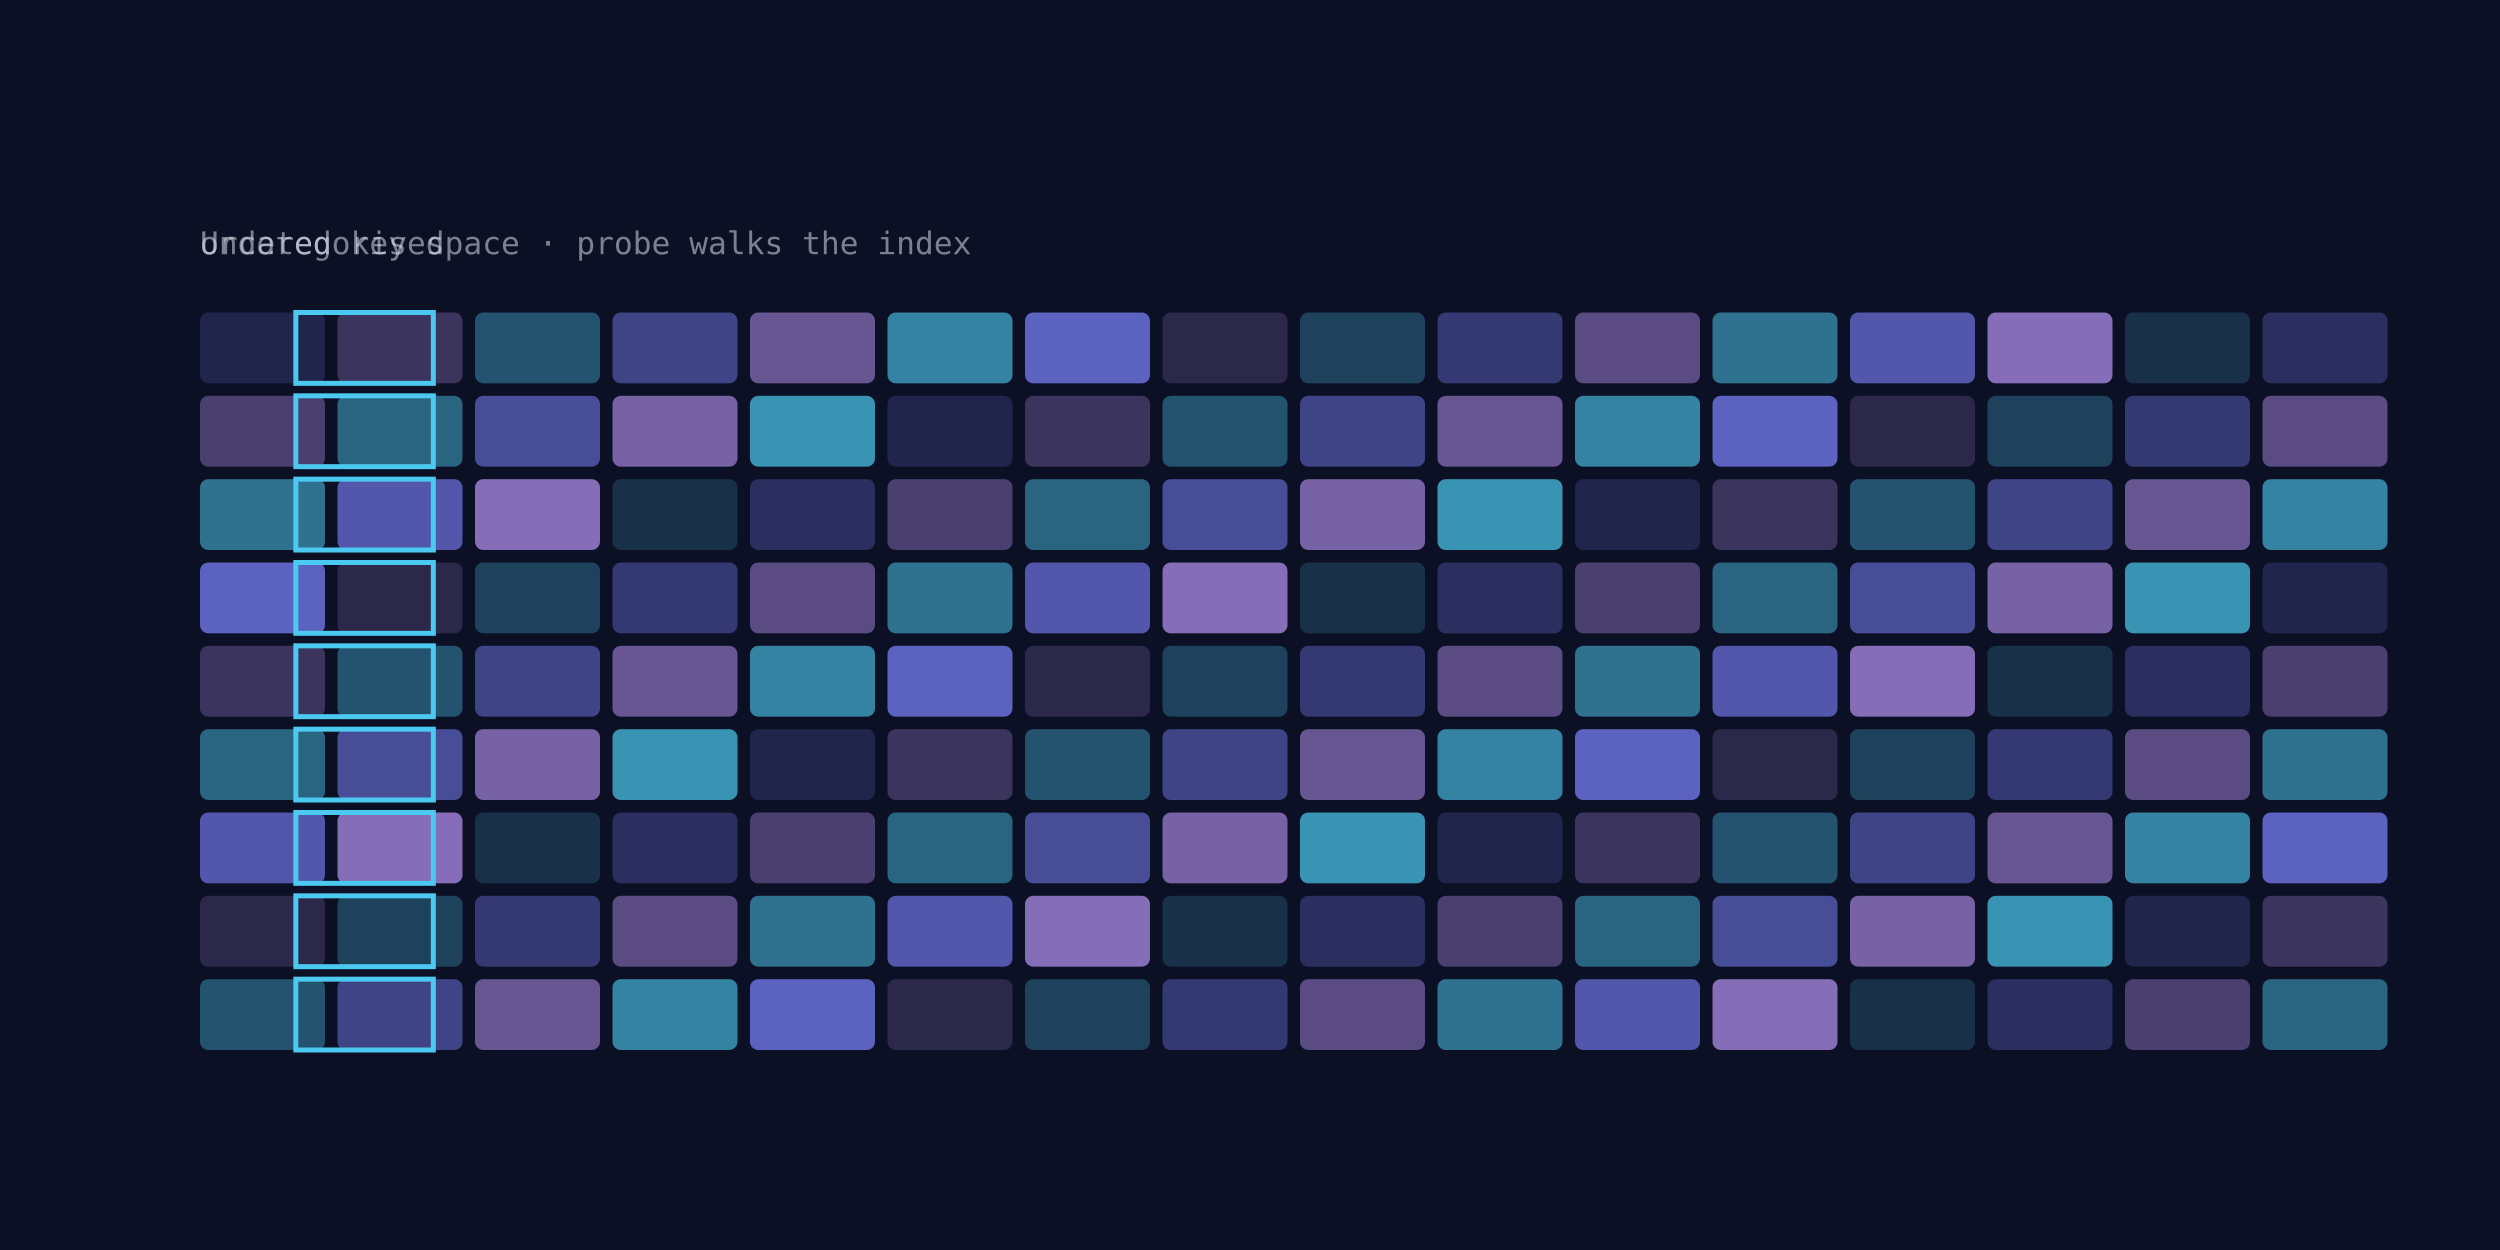
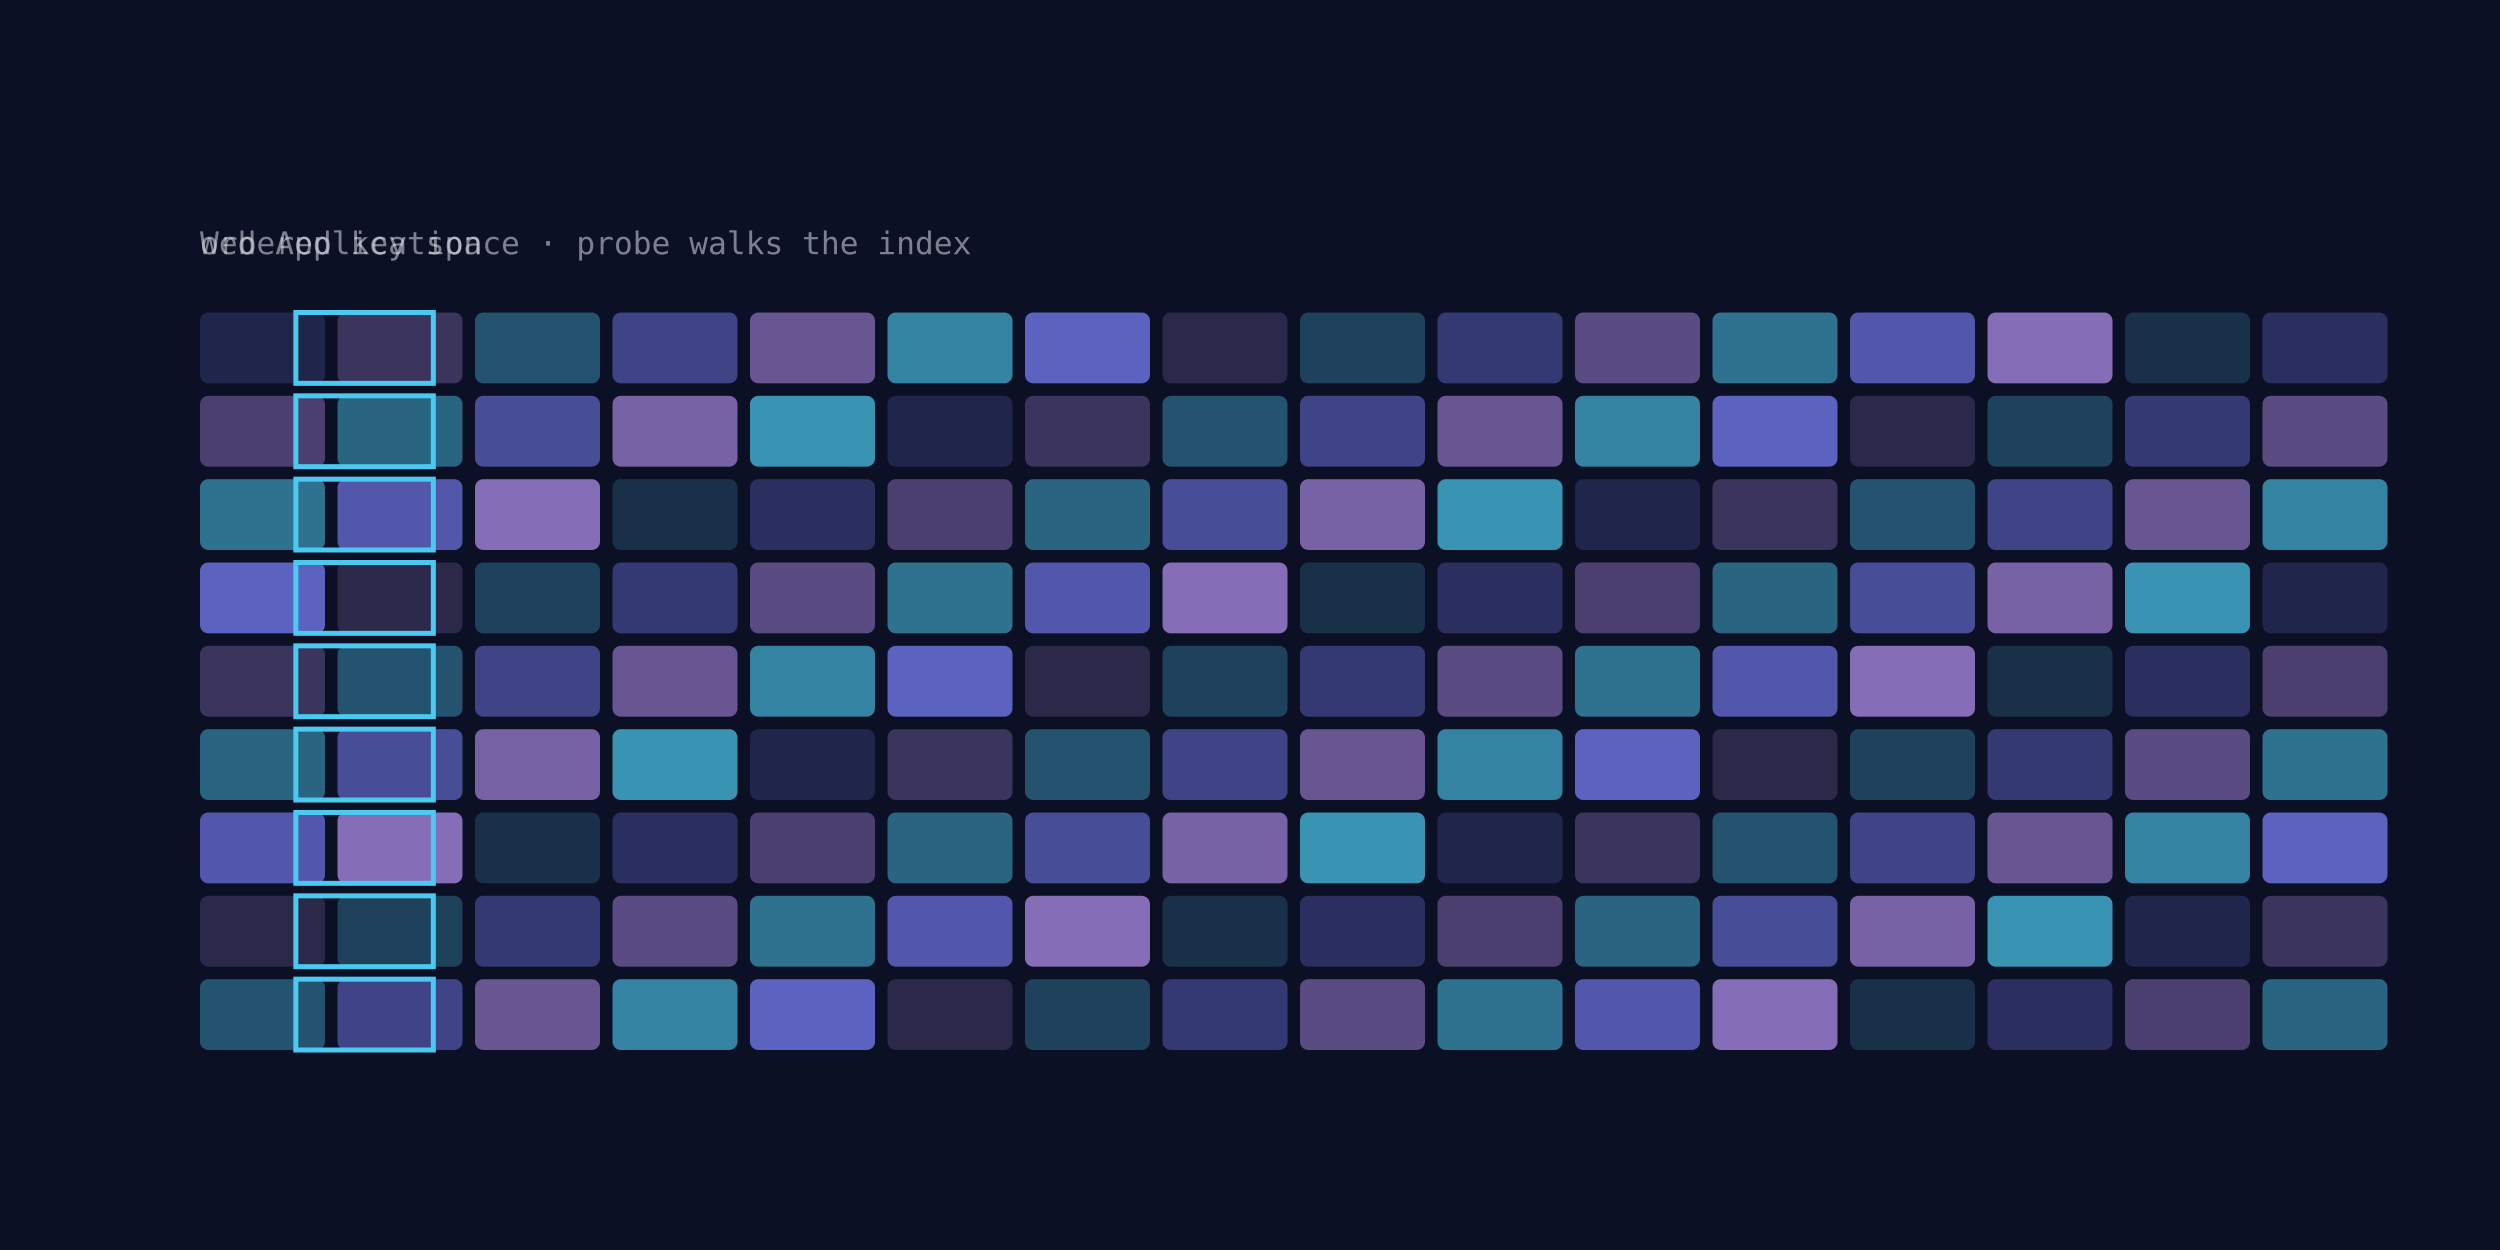
<svg xmlns="http://www.w3.org/2000/svg" viewBox="0 0 1200 600" width="1200" height="600" role="img" aria-label="oddbotix domain model">
  <rect width="1200" height="600" fill="#0c1024" />
  <defs>
    <linearGradient id="gd" x1="0" y1="0" x2="1" y2="1">
      <stop offset="0%" stop-color="#7c83ff" />
      <stop offset="100%" stop-color="#b794f4" />
    </linearGradient>
  </defs>
  <rect x="96.00" y="150.00" width="60.00" height="34.00" rx="4.00" fill="#7c83ff" opacity="0.18" />
  <rect x="162.00" y="150.00" width="60.00" height="34.00" rx="4.00" fill="#b794f4" opacity="0.27" />
  <rect x="228.00" y="150.00" width="60.00" height="34.00" rx="4.00" fill="#4cc9f0" opacity="0.36" />
  <rect x="294.00" y="150.00" width="60.00" height="34.00" rx="4.00" fill="#7c83ff" opacity="0.45" />
  <rect x="360.00" y="150.00" width="60.00" height="34.00" rx="4.00" fill="#b794f4" opacity="0.53" />
  <rect x="426.00" y="150.00" width="60.00" height="34.00" rx="4.00" fill="#4cc9f0" opacity="0.62" />
  <rect x="492.00" y="150.00" width="60.00" height="34.00" rx="4.00" fill="#7c83ff" opacity="0.71" />
  <rect x="558.00" y="150.00" width="60.00" height="34.00" rx="4.00" fill="#b794f4" opacity="0.18" />
  <rect x="624.00" y="150.00" width="60.00" height="34.00" rx="4.00" fill="#4cc9f0" opacity="0.27" />
  <rect x="690.00" y="150.00" width="60.00" height="34.00" rx="4.00" fill="#7c83ff" opacity="0.36" />
  <rect x="756.00" y="150.00" width="60.00" height="34.00" rx="4.00" fill="#b794f4" opacity="0.45" />
  <rect x="822.00" y="150.00" width="60.00" height="34.00" rx="4.00" fill="#4cc9f0" opacity="0.53" />
  <rect x="888.00" y="150.00" width="60.00" height="34.00" rx="4.00" fill="#7c83ff" opacity="0.62" />
  <rect x="954.00" y="150.00" width="60.00" height="34.00" rx="4.00" fill="#b794f4" opacity="0.71" />
  <rect x="1020.00" y="150.00" width="60.00" height="34.00" rx="4.00" fill="#4cc9f0" opacity="0.18" />
  <rect x="1086.00" y="150.00" width="60.00" height="34.00" rx="4.00" fill="#7c83ff" opacity="0.27" />
  <rect x="96.00" y="190.00" width="60.00" height="34.00" rx="4.00" fill="#b794f4" opacity="0.36" />
  <rect x="162.00" y="190.00" width="60.00" height="34.00" rx="4.00" fill="#4cc9f0" opacity="0.45" />
  <rect x="228.00" y="190.00" width="60.00" height="34.00" rx="4.00" fill="#7c83ff" opacity="0.53" />
  <rect x="294.00" y="190.00" width="60.00" height="34.00" rx="4.00" fill="#b794f4" opacity="0.62" />
  <rect x="360.00" y="190.00" width="60.00" height="34.00" rx="4.00" fill="#4cc9f0" opacity="0.71" />
  <rect x="426.00" y="190.00" width="60.00" height="34.00" rx="4.00" fill="#7c83ff" opacity="0.18" />
  <rect x="492.00" y="190.00" width="60.00" height="34.00" rx="4.00" fill="#b794f4" opacity="0.27" />
  <rect x="558.00" y="190.00" width="60.00" height="34.00" rx="4.00" fill="#4cc9f0" opacity="0.36" />
  <rect x="624.00" y="190.00" width="60.00" height="34.00" rx="4.00" fill="#7c83ff" opacity="0.45" />
  <rect x="690.00" y="190.00" width="60.00" height="34.00" rx="4.00" fill="#b794f4" opacity="0.53" />
  <rect x="756.00" y="190.00" width="60.00" height="34.00" rx="4.00" fill="#4cc9f0" opacity="0.62" />
  <rect x="822.00" y="190.00" width="60.00" height="34.00" rx="4.00" fill="#7c83ff" opacity="0.71" />
  <rect x="888.00" y="190.00" width="60.00" height="34.00" rx="4.00" fill="#b794f4" opacity="0.18" />
  <rect x="954.00" y="190.00" width="60.00" height="34.00" rx="4.00" fill="#4cc9f0" opacity="0.27" />
  <rect x="1020.00" y="190.00" width="60.00" height="34.00" rx="4.00" fill="#7c83ff" opacity="0.36" />
  <rect x="1086.00" y="190.00" width="60.00" height="34.00" rx="4.00" fill="#b794f4" opacity="0.45" />
  <rect x="96.00" y="230.00" width="60.00" height="34.00" rx="4.00" fill="#4cc9f0" opacity="0.53" />
  <rect x="162.00" y="230.00" width="60.00" height="34.00" rx="4.00" fill="#7c83ff" opacity="0.62" />
  <rect x="228.00" y="230.00" width="60.00" height="34.00" rx="4.00" fill="#b794f4" opacity="0.71" />
  <rect x="294.00" y="230.00" width="60.00" height="34.00" rx="4.00" fill="#4cc9f0" opacity="0.18" />
  <rect x="360.00" y="230.00" width="60.00" height="34.00" rx="4.00" fill="#7c83ff" opacity="0.27" />
  <rect x="426.00" y="230.00" width="60.00" height="34.00" rx="4.00" fill="#b794f4" opacity="0.36" />
  <rect x="492.00" y="230.00" width="60.00" height="34.00" rx="4.00" fill="#4cc9f0" opacity="0.45" />
  <rect x="558.00" y="230.00" width="60.00" height="34.00" rx="4.00" fill="#7c83ff" opacity="0.53" />
  <rect x="624.00" y="230.00" width="60.00" height="34.00" rx="4.00" fill="#b794f4" opacity="0.62" />
  <rect x="690.00" y="230.00" width="60.00" height="34.00" rx="4.00" fill="#4cc9f0" opacity="0.71" />
  <rect x="756.00" y="230.00" width="60.00" height="34.00" rx="4.00" fill="#7c83ff" opacity="0.18" />
  <rect x="822.00" y="230.00" width="60.00" height="34.00" rx="4.00" fill="#b794f4" opacity="0.27" />
  <rect x="888.00" y="230.00" width="60.00" height="34.00" rx="4.00" fill="#4cc9f0" opacity="0.36" />
  <rect x="954.00" y="230.00" width="60.00" height="34.00" rx="4.00" fill="#7c83ff" opacity="0.45" />
  <rect x="1020.00" y="230.00" width="60.00" height="34.00" rx="4.00" fill="#b794f4" opacity="0.53" />
  <rect x="1086.00" y="230.00" width="60.00" height="34.00" rx="4.00" fill="#4cc9f0" opacity="0.62" />
  <rect x="96.00" y="270.00" width="60.00" height="34.00" rx="4.00" fill="#7c83ff" opacity="0.71" />
  <rect x="162.00" y="270.00" width="60.00" height="34.00" rx="4.00" fill="#b794f4" opacity="0.18" />
  <rect x="228.00" y="270.00" width="60.00" height="34.00" rx="4.00" fill="#4cc9f0" opacity="0.27" />
  <rect x="294.00" y="270.00" width="60.00" height="34.00" rx="4.00" fill="#7c83ff" opacity="0.36" />
  <rect x="360.00" y="270.00" width="60.00" height="34.00" rx="4.00" fill="#b794f4" opacity="0.45" />
  <rect x="426.00" y="270.00" width="60.00" height="34.00" rx="4.00" fill="#4cc9f0" opacity="0.53" />
  <rect x="492.00" y="270.00" width="60.00" height="34.00" rx="4.00" fill="#7c83ff" opacity="0.62" />
  <rect x="558.00" y="270.00" width="60.00" height="34.00" rx="4.00" fill="#b794f4" opacity="0.71" />
  <rect x="624.00" y="270.00" width="60.00" height="34.00" rx="4.00" fill="#4cc9f0" opacity="0.18" />
  <rect x="690.00" y="270.00" width="60.00" height="34.00" rx="4.00" fill="#7c83ff" opacity="0.27" />
  <rect x="756.00" y="270.00" width="60.00" height="34.00" rx="4.00" fill="#b794f4" opacity="0.36" />
  <rect x="822.00" y="270.00" width="60.00" height="34.00" rx="4.00" fill="#4cc9f0" opacity="0.45" />
  <rect x="888.00" y="270.00" width="60.00" height="34.00" rx="4.00" fill="#7c83ff" opacity="0.53" />
  <rect x="954.00" y="270.00" width="60.00" height="34.00" rx="4.00" fill="#b794f4" opacity="0.62" />
  <rect x="1020.00" y="270.00" width="60.00" height="34.00" rx="4.00" fill="#4cc9f0" opacity="0.71" />
  <rect x="1086.00" y="270.00" width="60.00" height="34.00" rx="4.00" fill="#7c83ff" opacity="0.18" />
  <rect x="96.00" y="310.00" width="60.00" height="34.00" rx="4.00" fill="#b794f4" opacity="0.27" />
  <rect x="162.00" y="310.00" width="60.00" height="34.00" rx="4.00" fill="#4cc9f0" opacity="0.36" />
  <rect x="228.00" y="310.00" width="60.00" height="34.00" rx="4.00" fill="#7c83ff" opacity="0.45" />
  <rect x="294.00" y="310.00" width="60.00" height="34.00" rx="4.00" fill="#b794f4" opacity="0.53" />
  <rect x="360.00" y="310.00" width="60.00" height="34.00" rx="4.00" fill="#4cc9f0" opacity="0.62" />
  <rect x="426.00" y="310.00" width="60.00" height="34.00" rx="4.00" fill="#7c83ff" opacity="0.71" />
  <rect x="492.00" y="310.00" width="60.00" height="34.00" rx="4.00" fill="#b794f4" opacity="0.18" />
  <rect x="558.00" y="310.00" width="60.00" height="34.00" rx="4.00" fill="#4cc9f0" opacity="0.27" />
  <rect x="624.00" y="310.00" width="60.00" height="34.00" rx="4.00" fill="#7c83ff" opacity="0.36" />
  <rect x="690.00" y="310.00" width="60.00" height="34.00" rx="4.00" fill="#b794f4" opacity="0.45" />
  <rect x="756.00" y="310.00" width="60.00" height="34.00" rx="4.00" fill="#4cc9f0" opacity="0.53" />
  <rect x="822.00" y="310.00" width="60.00" height="34.00" rx="4.00" fill="#7c83ff" opacity="0.62" />
  <rect x="888.00" y="310.00" width="60.00" height="34.00" rx="4.00" fill="#b794f4" opacity="0.71" />
  <rect x="954.00" y="310.00" width="60.00" height="34.00" rx="4.00" fill="#4cc9f0" opacity="0.18" />
  <rect x="1020.00" y="310.00" width="60.00" height="34.00" rx="4.00" fill="#7c83ff" opacity="0.27" />
  <rect x="1086.00" y="310.00" width="60.00" height="34.00" rx="4.00" fill="#b794f4" opacity="0.36" />
  <rect x="96.00" y="350.00" width="60.00" height="34.00" rx="4.00" fill="#4cc9f0" opacity="0.45" />
  <rect x="162.00" y="350.00" width="60.00" height="34.00" rx="4.00" fill="#7c83ff" opacity="0.53" />
  <rect x="228.00" y="350.00" width="60.00" height="34.00" rx="4.00" fill="#b794f4" opacity="0.62" />
  <rect x="294.00" y="350.00" width="60.00" height="34.00" rx="4.00" fill="#4cc9f0" opacity="0.71" />
  <rect x="360.00" y="350.00" width="60.00" height="34.00" rx="4.00" fill="#7c83ff" opacity="0.18" />
  <rect x="426.00" y="350.00" width="60.00" height="34.00" rx="4.00" fill="#b794f4" opacity="0.27" />
  <rect x="492.00" y="350.00" width="60.00" height="34.00" rx="4.00" fill="#4cc9f0" opacity="0.36" />
  <rect x="558.00" y="350.00" width="60.00" height="34.00" rx="4.00" fill="#7c83ff" opacity="0.45" />
  <rect x="624.00" y="350.00" width="60.00" height="34.00" rx="4.00" fill="#b794f4" opacity="0.53" />
  <rect x="690.00" y="350.00" width="60.00" height="34.00" rx="4.00" fill="#4cc9f0" opacity="0.62" />
  <rect x="756.00" y="350.00" width="60.00" height="34.00" rx="4.00" fill="#7c83ff" opacity="0.71" />
  <rect x="822.00" y="350.00" width="60.00" height="34.00" rx="4.00" fill="#b794f4" opacity="0.18" />
  <rect x="888.00" y="350.00" width="60.00" height="34.00" rx="4.00" fill="#4cc9f0" opacity="0.27" />
  <rect x="954.00" y="350.00" width="60.00" height="34.00" rx="4.00" fill="#7c83ff" opacity="0.36" />
  <rect x="1020.00" y="350.00" width="60.00" height="34.00" rx="4.00" fill="#b794f4" opacity="0.45" />
  <rect x="1086.00" y="350.00" width="60.00" height="34.00" rx="4.00" fill="#4cc9f0" opacity="0.53" />
  <rect x="96.00" y="390.00" width="60.00" height="34.00" rx="4.00" fill="#7c83ff" opacity="0.62" />
  <rect x="162.00" y="390.00" width="60.00" height="34.00" rx="4.00" fill="#b794f4" opacity="0.71" />
  <rect x="228.00" y="390.00" width="60.00" height="34.00" rx="4.00" fill="#4cc9f0" opacity="0.18" />
  <rect x="294.00" y="390.00" width="60.00" height="34.00" rx="4.00" fill="#7c83ff" opacity="0.27" />
  <rect x="360.00" y="390.00" width="60.00" height="34.00" rx="4.00" fill="#b794f4" opacity="0.36" />
  <rect x="426.00" y="390.00" width="60.00" height="34.00" rx="4.00" fill="#4cc9f0" opacity="0.45" />
  <rect x="492.00" y="390.00" width="60.00" height="34.00" rx="4.00" fill="#7c83ff" opacity="0.53" />
  <rect x="558.00" y="390.00" width="60.00" height="34.00" rx="4.00" fill="#b794f4" opacity="0.62" />
  <rect x="624.00" y="390.00" width="60.00" height="34.00" rx="4.00" fill="#4cc9f0" opacity="0.71" />
  <rect x="690.00" y="390.00" width="60.00" height="34.00" rx="4.00" fill="#7c83ff" opacity="0.18" />
  <rect x="756.00" y="390.00" width="60.00" height="34.00" rx="4.00" fill="#b794f4" opacity="0.27" />
  <rect x="822.00" y="390.00" width="60.00" height="34.00" rx="4.00" fill="#4cc9f0" opacity="0.36" />
  <rect x="888.00" y="390.00" width="60.00" height="34.00" rx="4.00" fill="#7c83ff" opacity="0.45" />
  <rect x="954.00" y="390.00" width="60.00" height="34.00" rx="4.00" fill="#b794f4" opacity="0.53" />
  <rect x="1020.00" y="390.00" width="60.00" height="34.00" rx="4.00" fill="#4cc9f0" opacity="0.62" />
  <rect x="1086.00" y="390.00" width="60.00" height="34.00" rx="4.00" fill="#7c83ff" opacity="0.71" />
  <rect x="96.00" y="430.00" width="60.00" height="34.00" rx="4.00" fill="#b794f4" opacity="0.18" />
  <rect x="162.00" y="430.00" width="60.00" height="34.00" rx="4.00" fill="#4cc9f0" opacity="0.27" />
  <rect x="228.00" y="430.00" width="60.00" height="34.00" rx="4.00" fill="#7c83ff" opacity="0.36" />
  <rect x="294.00" y="430.00" width="60.00" height="34.00" rx="4.00" fill="#b794f4" opacity="0.45" />
  <rect x="360.00" y="430.00" width="60.00" height="34.00" rx="4.00" fill="#4cc9f0" opacity="0.53" />
  <rect x="426.00" y="430.00" width="60.00" height="34.00" rx="4.00" fill="#7c83ff" opacity="0.62" />
  <rect x="492.00" y="430.00" width="60.00" height="34.00" rx="4.00" fill="#b794f4" opacity="0.71" />
  <rect x="558.00" y="430.00" width="60.00" height="34.00" rx="4.00" fill="#4cc9f0" opacity="0.18" />
  <rect x="624.00" y="430.00" width="60.00" height="34.00" rx="4.00" fill="#7c83ff" opacity="0.27" />
  <rect x="690.00" y="430.00" width="60.00" height="34.00" rx="4.00" fill="#b794f4" opacity="0.36" />
  <rect x="756.00" y="430.00" width="60.00" height="34.00" rx="4.00" fill="#4cc9f0" opacity="0.45" />
  <rect x="822.00" y="430.00" width="60.00" height="34.00" rx="4.00" fill="#7c83ff" opacity="0.53" />
  <rect x="888.00" y="430.00" width="60.00" height="34.00" rx="4.00" fill="#b794f4" opacity="0.62" />
  <rect x="954.00" y="430.00" width="60.00" height="34.00" rx="4.00" fill="#4cc9f0" opacity="0.71" />
  <rect x="1020.00" y="430.00" width="60.00" height="34.00" rx="4.00" fill="#7c83ff" opacity="0.18" />
  <rect x="1086.00" y="430.00" width="60.00" height="34.00" rx="4.00" fill="#b794f4" opacity="0.27" />
  <rect x="96.00" y="470.00" width="60.00" height="34.00" rx="4.00" fill="#4cc9f0" opacity="0.36" />
  <rect x="162.00" y="470.00" width="60.00" height="34.00" rx="4.00" fill="#7c83ff" opacity="0.45" />
  <rect x="228.00" y="470.00" width="60.00" height="34.00" rx="4.00" fill="#b794f4" opacity="0.53" />
  <rect x="294.00" y="470.00" width="60.00" height="34.00" rx="4.00" fill="#4cc9f0" opacity="0.62" />
  <rect x="360.00" y="470.00" width="60.00" height="34.00" rx="4.00" fill="#7c83ff" opacity="0.71" />
  <rect x="426.00" y="470.00" width="60.00" height="34.00" rx="4.00" fill="#b794f4" opacity="0.18" />
  <rect x="492.00" y="470.00" width="60.00" height="34.00" rx="4.00" fill="#4cc9f0" opacity="0.27" />
  <rect x="558.00" y="470.00" width="60.00" height="34.00" rx="4.00" fill="#7c83ff" opacity="0.36" />
  <rect x="624.00" y="470.00" width="60.00" height="34.00" rx="4.00" fill="#b794f4" opacity="0.45" />
  <rect x="690.00" y="470.00" width="60.00" height="34.00" rx="4.00" fill="#4cc9f0" opacity="0.53" />
  <rect x="756.00" y="470.00" width="60.00" height="34.00" rx="4.00" fill="#7c83ff" opacity="0.62" />
  <rect x="822.00" y="470.00" width="60.00" height="34.00" rx="4.00" fill="#b794f4" opacity="0.71" />
  <rect x="888.00" y="470.00" width="60.00" height="34.00" rx="4.00" fill="#4cc9f0" opacity="0.18" />
  <rect x="954.00" y="470.00" width="60.00" height="34.00" rx="4.00" fill="#7c83ff" opacity="0.27" />
  <rect x="1020.00" y="470.00" width="60.00" height="34.00" rx="4.00" fill="#b794f4" opacity="0.36" />
  <rect x="1086.00" y="470.00" width="60.00" height="34.00" rx="4.00" fill="#4cc9f0" opacity="0.45" />
  <g>
    <rect x="142" y="150" width="66" height="34" fill="none" stroke="#4cc9f0" stroke-width="2.4">
      <animate attributeName="opacity" values="0;1;0" dur="5.4s" begin="0.0s" repeatCount="indefinite" />
    </rect>
  </g>
  <g>
    <rect x="142" y="190" width="66" height="34" fill="none" stroke="#4cc9f0" stroke-width="2.4">
      <animate attributeName="opacity" values="0;1;0" dur="5.4s" begin="0.42s" repeatCount="indefinite" />
    </rect>
  </g>
  <g>
    <rect x="142" y="230" width="66" height="34" fill="none" stroke="#4cc9f0" stroke-width="2.4">
      <animate attributeName="opacity" values="0;1;0" dur="5.4s" begin="0.84s" repeatCount="indefinite" />
    </rect>
  </g>
  <g>
    <rect x="142" y="270" width="66" height="34" fill="none" stroke="#4cc9f0" stroke-width="2.4">
      <animate attributeName="opacity" values="0;1;0" dur="5.4s" begin="1.26s" repeatCount="indefinite" />
    </rect>
  </g>
  <g>
    <rect x="142" y="310" width="66" height="34" fill="none" stroke="#4cc9f0" stroke-width="2.4">
      <animate attributeName="opacity" values="0;1;0" dur="5.4s" begin="1.68s" repeatCount="indefinite" />
    </rect>
  </g>
  <g>
    <rect x="142" y="350" width="66" height="34" fill="none" stroke="#4cc9f0" stroke-width="2.4">
      <animate attributeName="opacity" values="0;1;0" dur="5.4s" begin="2.1s" repeatCount="indefinite" />
    </rect>
  </g>
  <g>
    <rect x="142" y="390" width="66" height="34" fill="none" stroke="#4cc9f0" stroke-width="2.4">
      <animate attributeName="opacity" values="0;1;0" dur="5.4s" begin="2.52s" repeatCount="indefinite" />
    </rect>
  </g>
  <g>
    <rect x="142" y="430" width="66" height="34" fill="none" stroke="#4cc9f0" stroke-width="2.4">
      <animate attributeName="opacity" values="0;1;0" dur="5.4s" begin="2.94s" repeatCount="indefinite" />
    </rect>
  </g>
  <g>
    <rect x="142" y="470" width="66" height="34" fill="none" stroke="#4cc9f0" stroke-width="2.4">
      <animate attributeName="opacity" values="0;1;0" dur="5.4s" begin="3.36s" repeatCount="indefinite" />
    </rect>
  </g>
  <text x="96" y="122" font-family="ui-monospace,Menlo,monospace" font-size="15" fill="rgba(238,240,251,0.500)">ordered key space · probe walks the index</text>
-   <text x="96" y="122" font-family="ui-monospace,Menlo,monospace" font-size="15" fill="rgba(238,240,251,0.500)">Uncategorised</text>
+   <text x="96" y="122" font-family="ui-monospace,Menlo,monospace" font-size="15" fill="rgba(238,240,251,0.500)">Web Application</text>
</svg>
